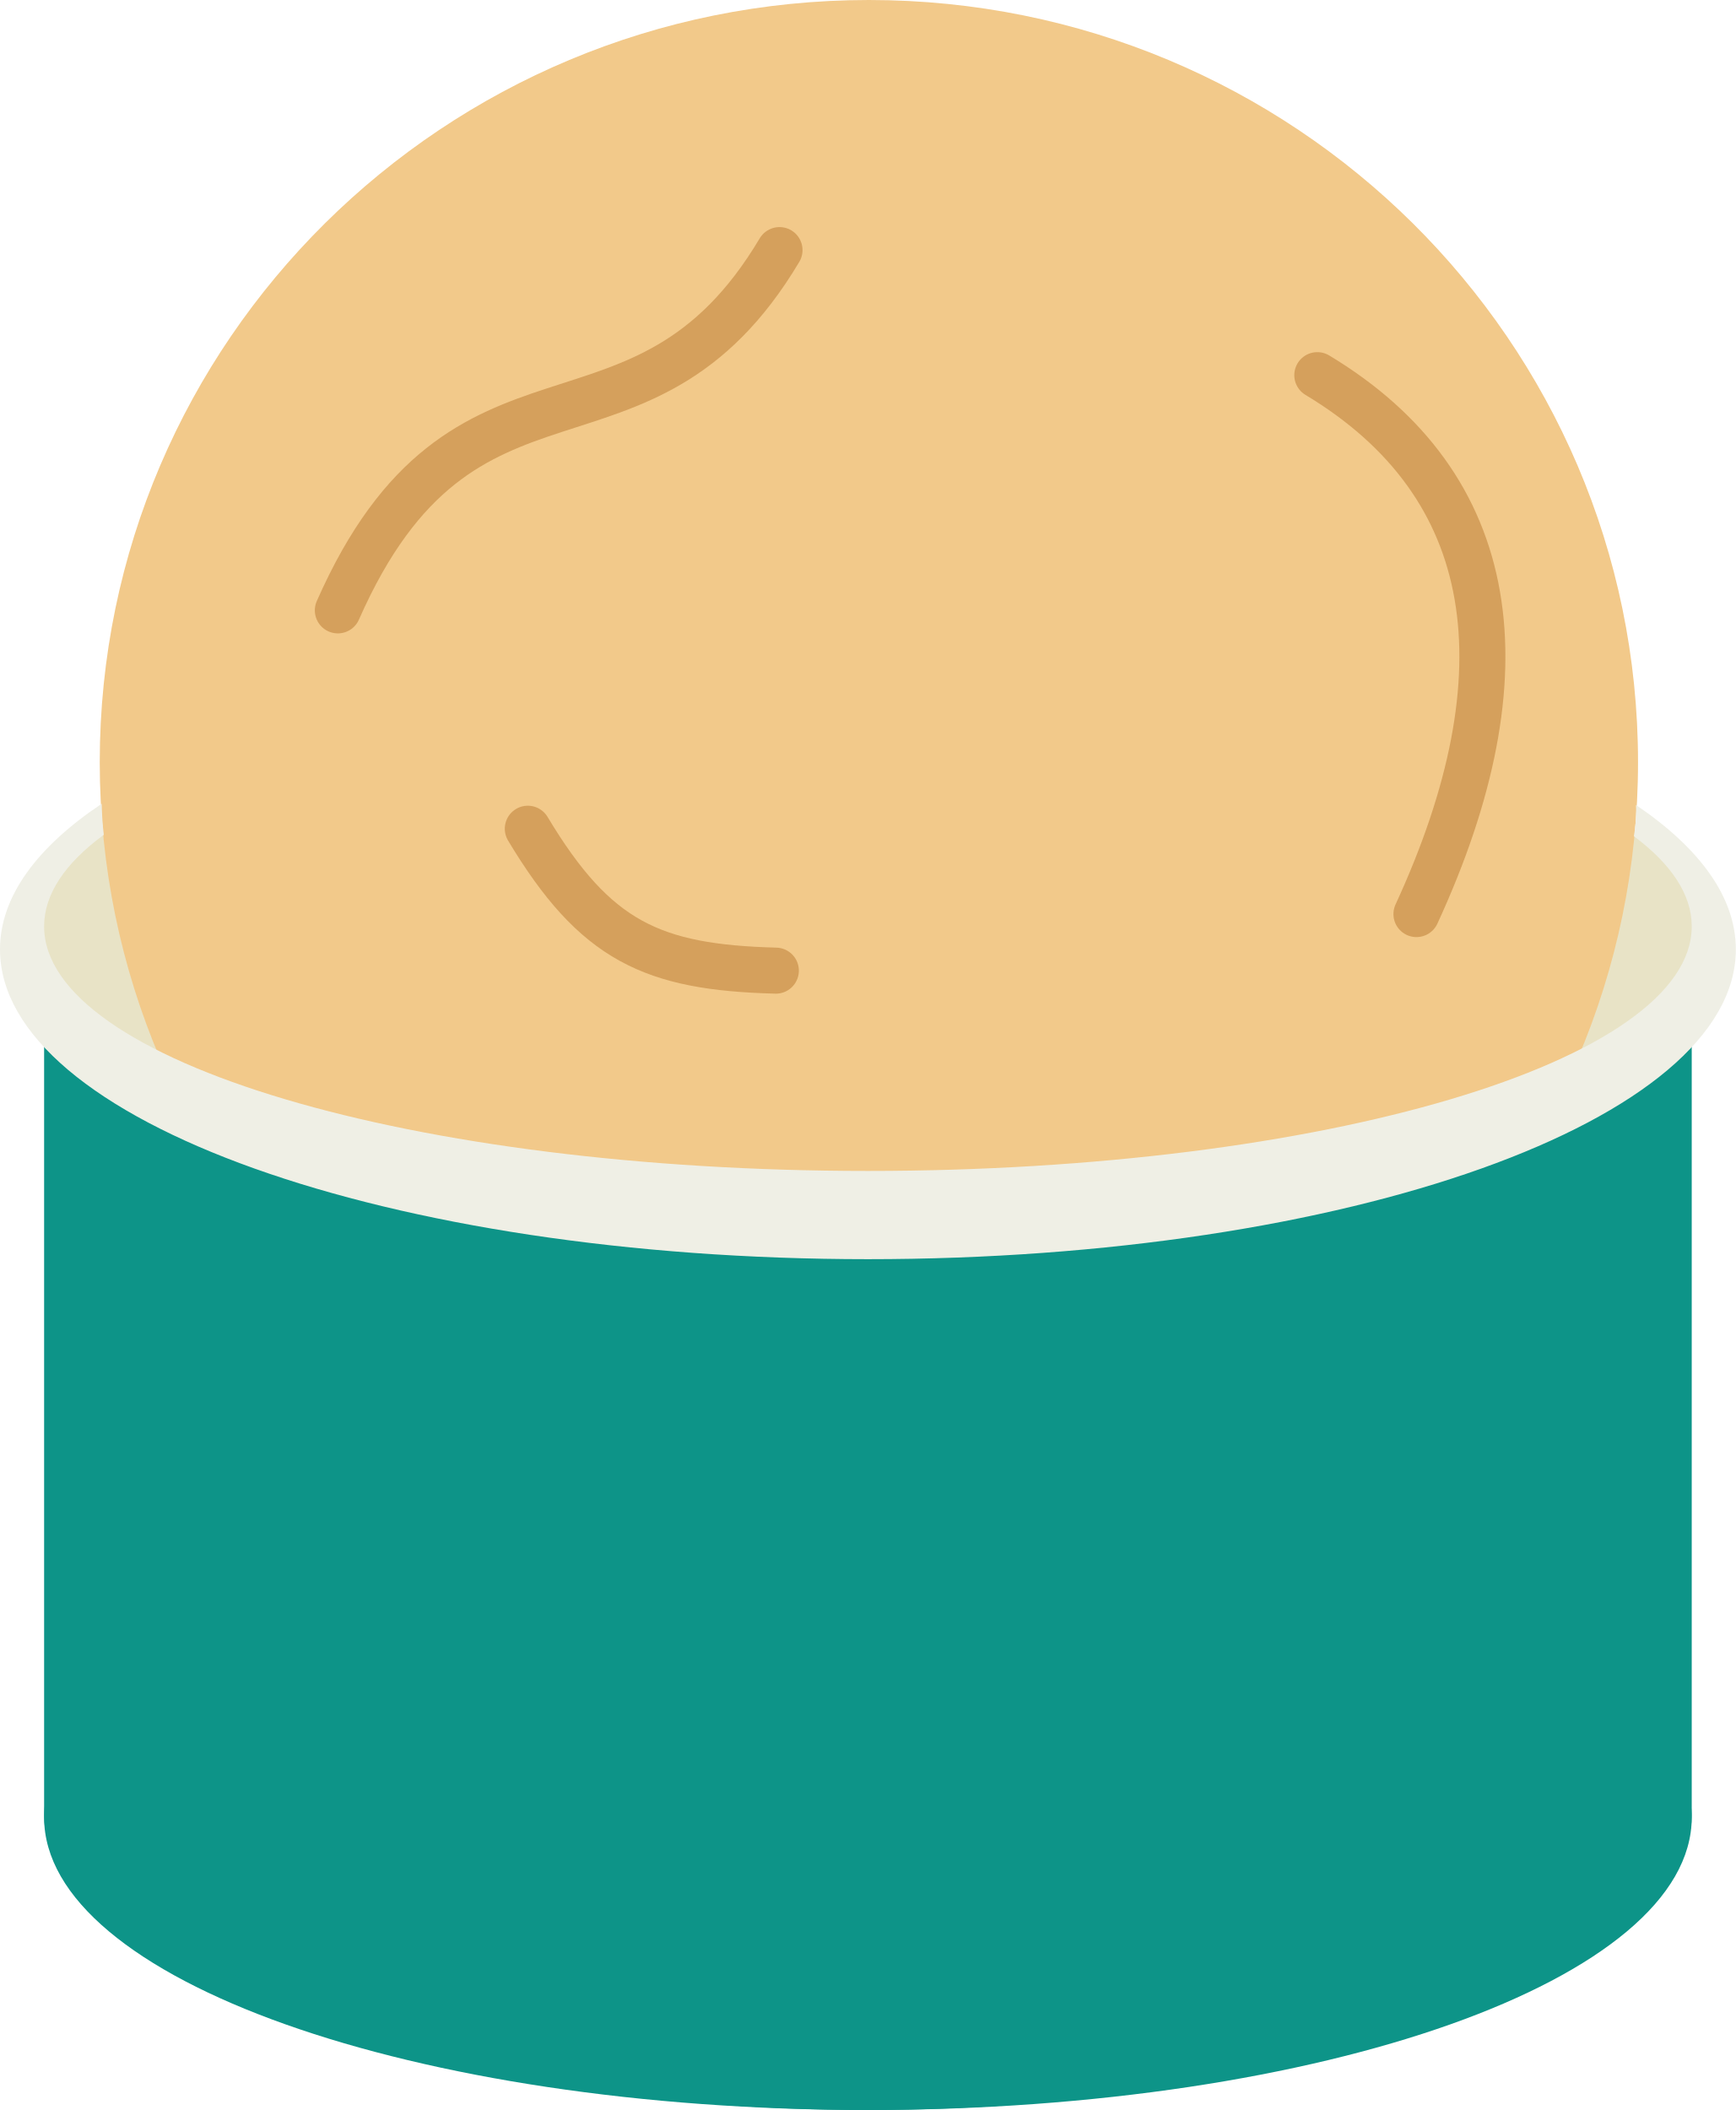
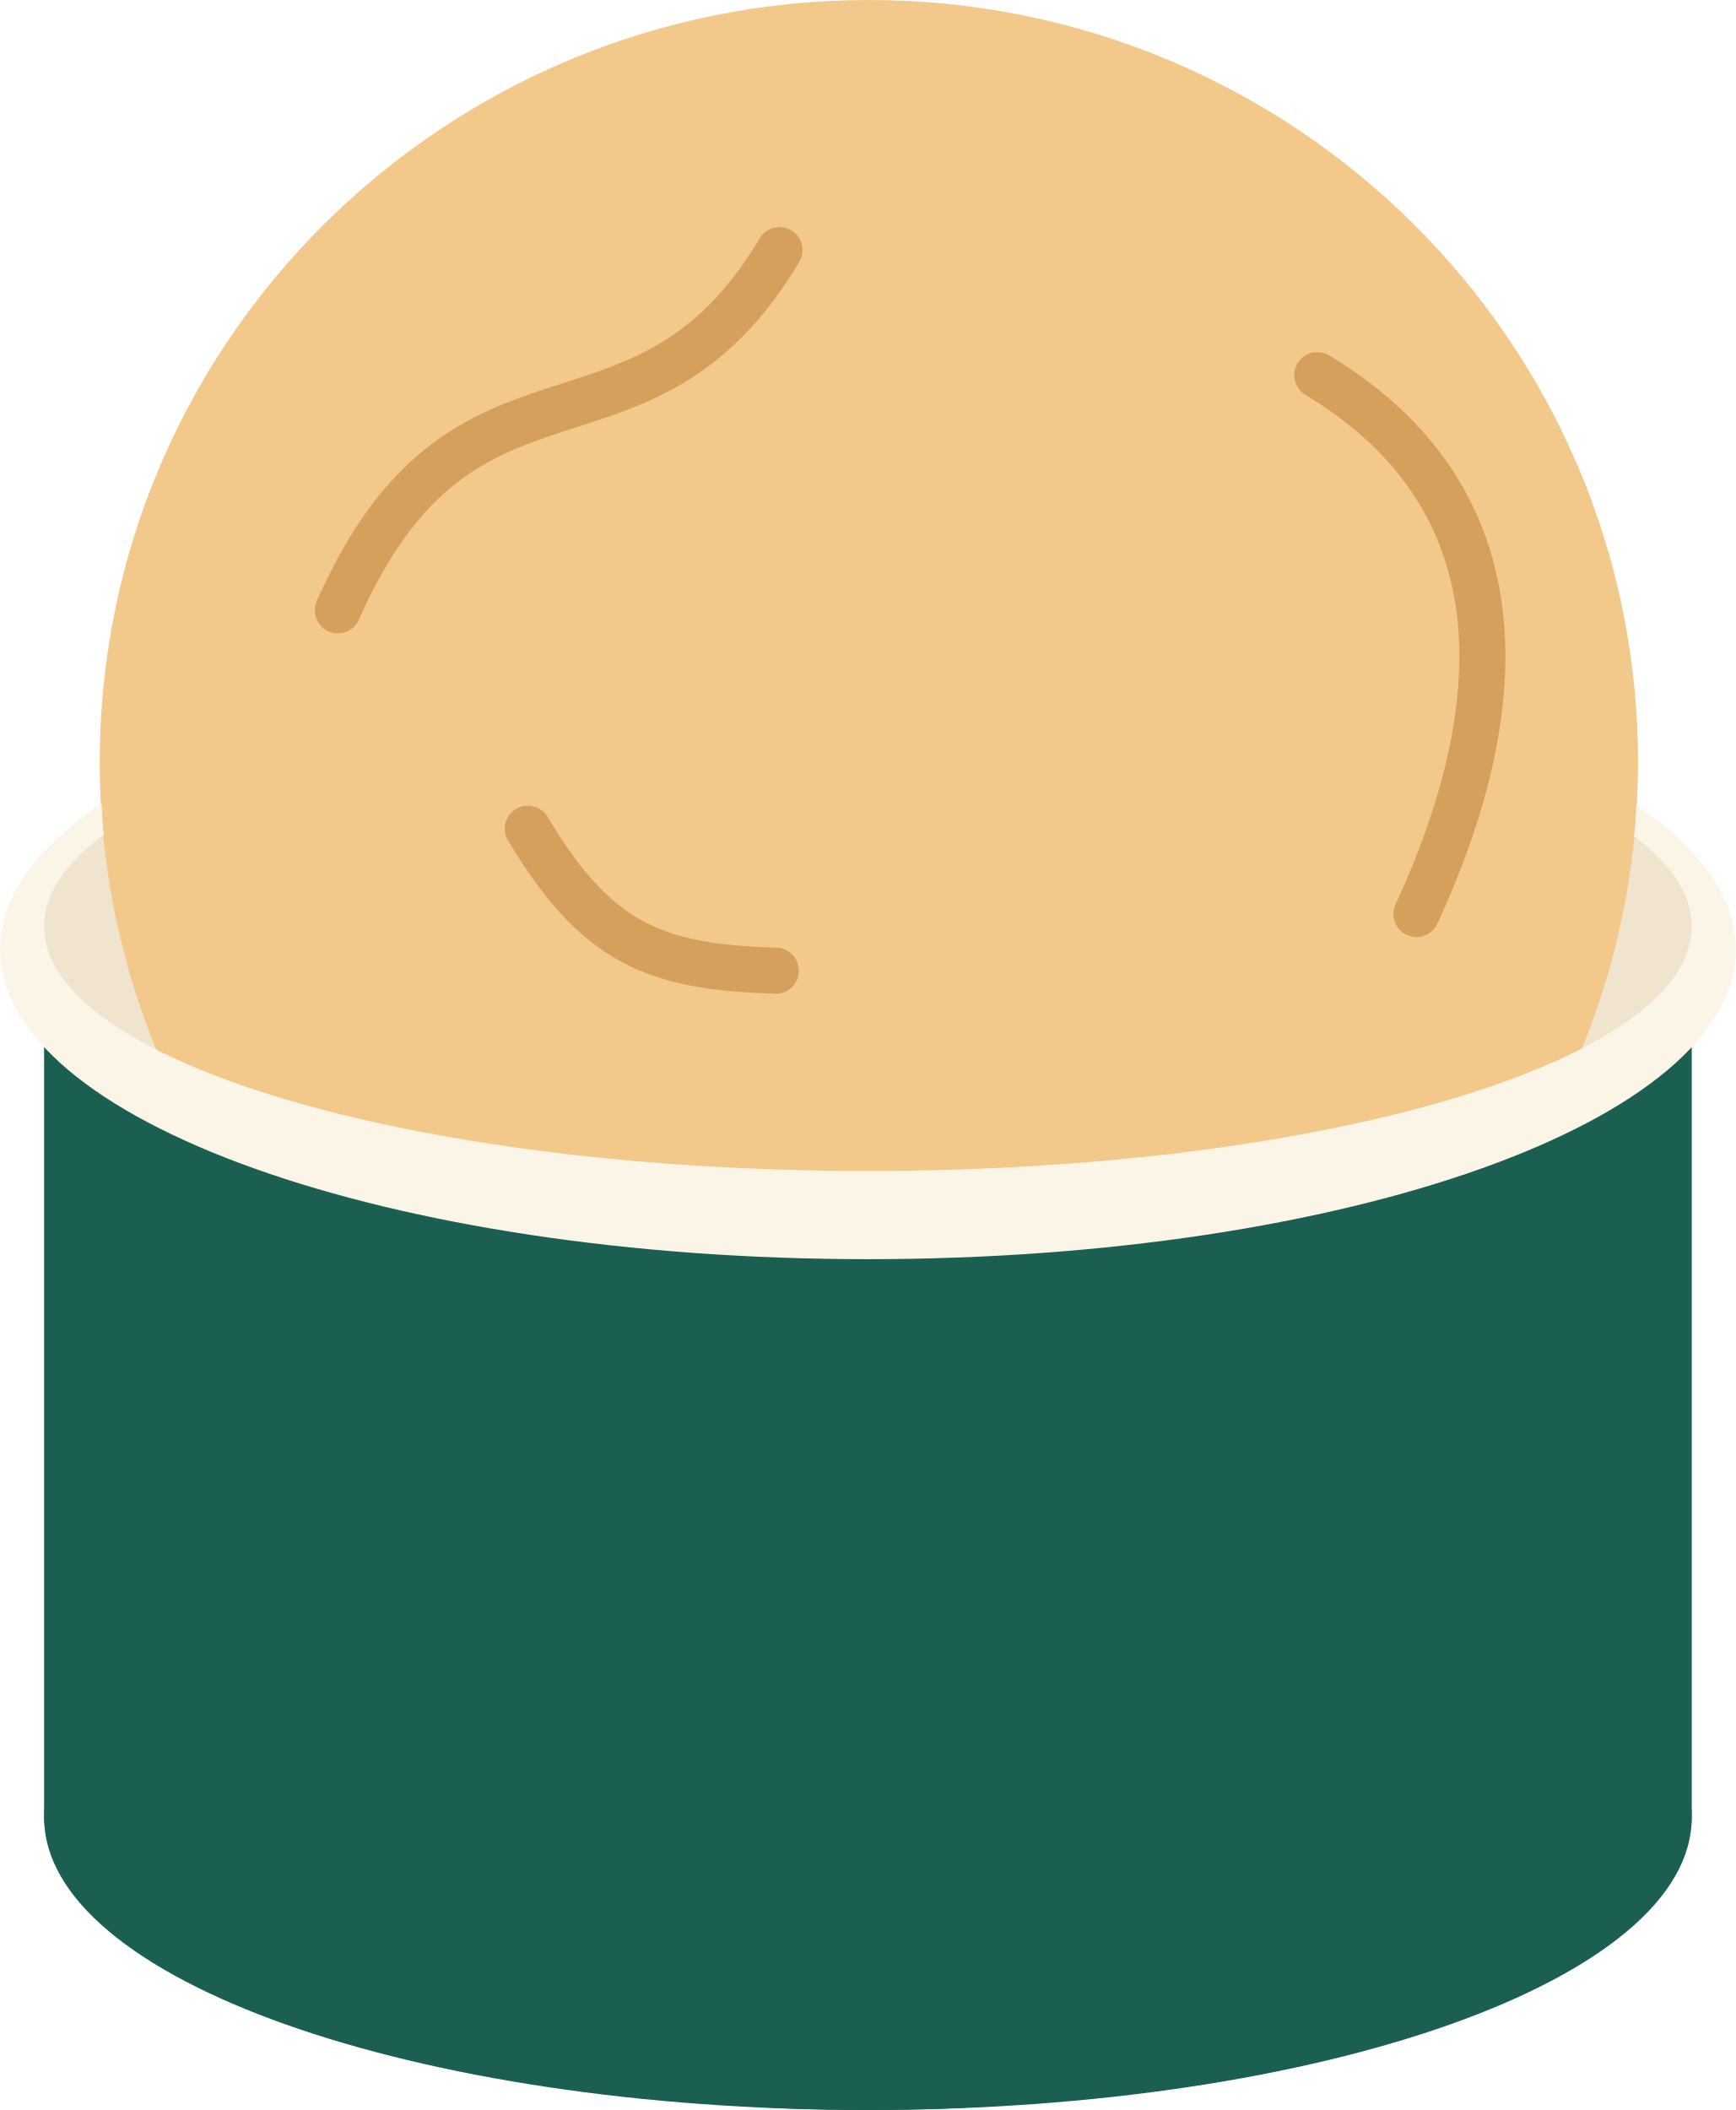
<svg xmlns="http://www.w3.org/2000/svg" width="905" height="1100" viewBox="0 0 905 1100" fill="none">
-   <ellipse cx="452.5" cy="947.501" rx="429.5" ry="152.5" fill="#0D9488" />
-   <path d="M23 524.615C23 513.182 23 507.466 25.35 503.623C27.421 500.236 30.619 497.774 34.423 496.639C38.74 495.35 44.318 496.827 55.475 499.78C355.37 579.168 540.045 579.155 849.74 499.466C860.819 496.616 866.358 495.19 870.651 496.495C874.433 497.643 877.612 500.108 879.667 503.484C882 507.317 882 512.992 882 524.342V941.653C882 948.813 882 952.392 880.738 955.379C879.628 958.003 877.815 960.309 875.526 962.005C872.92 963.936 869.429 964.782 862.445 966.475C545.632 1043.27 359.483 1043.09 42.57 966.466C35.581 964.776 32.087 963.931 29.48 962.001C27.189 960.305 25.374 957.999 24.264 955.373C23 952.386 23 948.804 23 941.64V524.615Z" fill="#0D9488" />
-   <ellipse cx="452.5" cy="482" rx="430.5" ry="133" fill="#E8E3C6" />
+   <ellipse cx="452.5" cy="947.501" rx="429.5" ry="152.5" fill="#1B5E52" />
+   <path d="M23 524.615C23 513.182 23 507.466 25.35 503.623C27.421 500.236 30.619 497.774 34.423 496.639C38.74 495.35 44.318 496.827 55.475 499.78C355.37 579.168 540.045 579.155 849.74 499.466C860.819 496.616 866.358 495.19 870.651 496.495C874.433 497.643 877.612 500.108 879.667 503.484C882 507.317 882 512.992 882 524.342V941.653C882 948.813 882 952.392 880.738 955.379C879.628 958.003 877.815 960.309 875.526 962.005C872.92 963.936 869.429 964.782 862.445 966.475C545.632 1043.27 359.483 1043.09 42.57 966.466C35.581 964.776 32.087 963.931 29.48 962.001C27.189 960.305 25.374 957.999 24.264 955.373C23 952.386 23 948.804 23 941.64V524.615Z" fill="#1B5E52" />
+   <ellipse cx="452.5" cy="482" rx="430.5" ry="133" fill="#F0E4CF" />
  <ellipse cx="453" cy="397.368" rx="401" ry="397.368" fill="#f2c98a" />
  <path d="M176.14 318.204C241.736 169.385 334.347 251.46 406.401 130.386" stroke="#b5732a" stroke-opacity="0.48" stroke-width="24" stroke-linecap="round" />
  <path d="M404.493 506.024C340.075 504.317 310.411 490.758 275.181 432.042" stroke="#b5732a" stroke-opacity="0.48" stroke-width="24" stroke-linecap="round" />
  <path d="M686.79 195.579C782.34 253.012 796.439 350.8 738.481 476.529" stroke="#b5732a" stroke-opacity="0.48" stroke-width="24" stroke-linecap="round" />
-   <ellipse cx="452.5" cy="967.283" rx="373.785" ry="132.718" fill="#0D9488" />
-   <path d="M78.715 603.614C78.715 592.181 78.715 586.464 81.061 582.624C83.13 579.236 86.317 576.778 90.12 575.638C94.431 574.346 100.032 575.819 111.235 578.764C368.36 646.369 528.46 646.343 793.972 578.455C805.101 575.609 810.665 574.186 814.953 575.494C818.733 576.647 821.903 579.108 823.956 582.485C826.285 586.315 826.285 591.991 826.285 603.342V959.596C826.285 966.756 826.285 970.336 825.021 973.324C823.912 975.948 822.094 978.257 819.804 979.952C817.196 981.882 813.716 982.723 806.755 984.404C533.402 1050.42 371.699 1050.27 98.26 984.395C91.294 982.717 87.812 981.878 85.202 979.948C82.91 978.253 81.091 975.943 79.98 973.318C78.715 970.329 78.715 966.747 78.715 959.583V603.614Z" fill="#0D9488" />
-   <path d="M53.026 419.019C53.121 424.546 53.485 429.944 54.113 435.213C34.048 449.957 23 466.068 23 482.946C23 553.363 215.294 610.446 452.5 610.446C689.706 610.446 882 553.363 882 482.946C882 466.34 871.305 450.476 851.849 435.927C852.609 431.482 853 426.982 853 422.432C853 421.512 852.982 420.593 852.95 419.676C886.185 442.152 905 467.765 905 494.946C905 584.14 702.409 656.446 452.5 656.446C202.591 656.446 0 584.14 0 494.946C0 467.5 19.184 441.652 53.026 419.019Z" fill="#EFEFE5" />
+   <ellipse cx="452.5" cy="967.283" rx="373.785" ry="132.718" fill="#1B5E52" />
+   <path d="M78.715 603.614C78.715 592.181 78.715 586.464 81.061 582.624C83.13 579.236 86.317 576.778 90.12 575.638C94.431 574.346 100.032 575.819 111.235 578.764C368.36 646.369 528.46 646.343 793.972 578.455C805.101 575.609 810.665 574.186 814.953 575.494C818.733 576.647 821.903 579.108 823.956 582.485C826.285 586.315 826.285 591.991 826.285 603.342V959.596C826.285 966.756 826.285 970.336 825.021 973.324C823.912 975.948 822.094 978.257 819.804 979.952C817.196 981.882 813.716 982.723 806.755 984.404C533.402 1050.42 371.699 1050.27 98.26 984.395C91.294 982.717 87.812 981.878 85.202 979.948C82.91 978.253 81.091 975.943 79.98 973.318C78.715 970.329 78.715 966.747 78.715 959.583V603.614Z" fill="#1B5E52" />
+   <path d="M53.026 419.019C53.121 424.546 53.485 429.944 54.113 435.213C34.048 449.957 23 466.068 23 482.946C23 553.363 215.294 610.446 452.5 610.446C689.706 610.446 882 553.363 882 482.946C882 466.34 871.305 450.476 851.849 435.927C852.609 431.482 853 426.982 853 422.432C853 421.512 852.982 420.593 852.95 419.676C886.185 442.152 905 467.765 905 494.946C905 584.14 702.409 656.446 452.5 656.446C202.591 656.446 0 584.14 0 494.946C0 467.5 19.184 441.652 53.026 419.019Z" fill="#FBF5E8" />
</svg>
